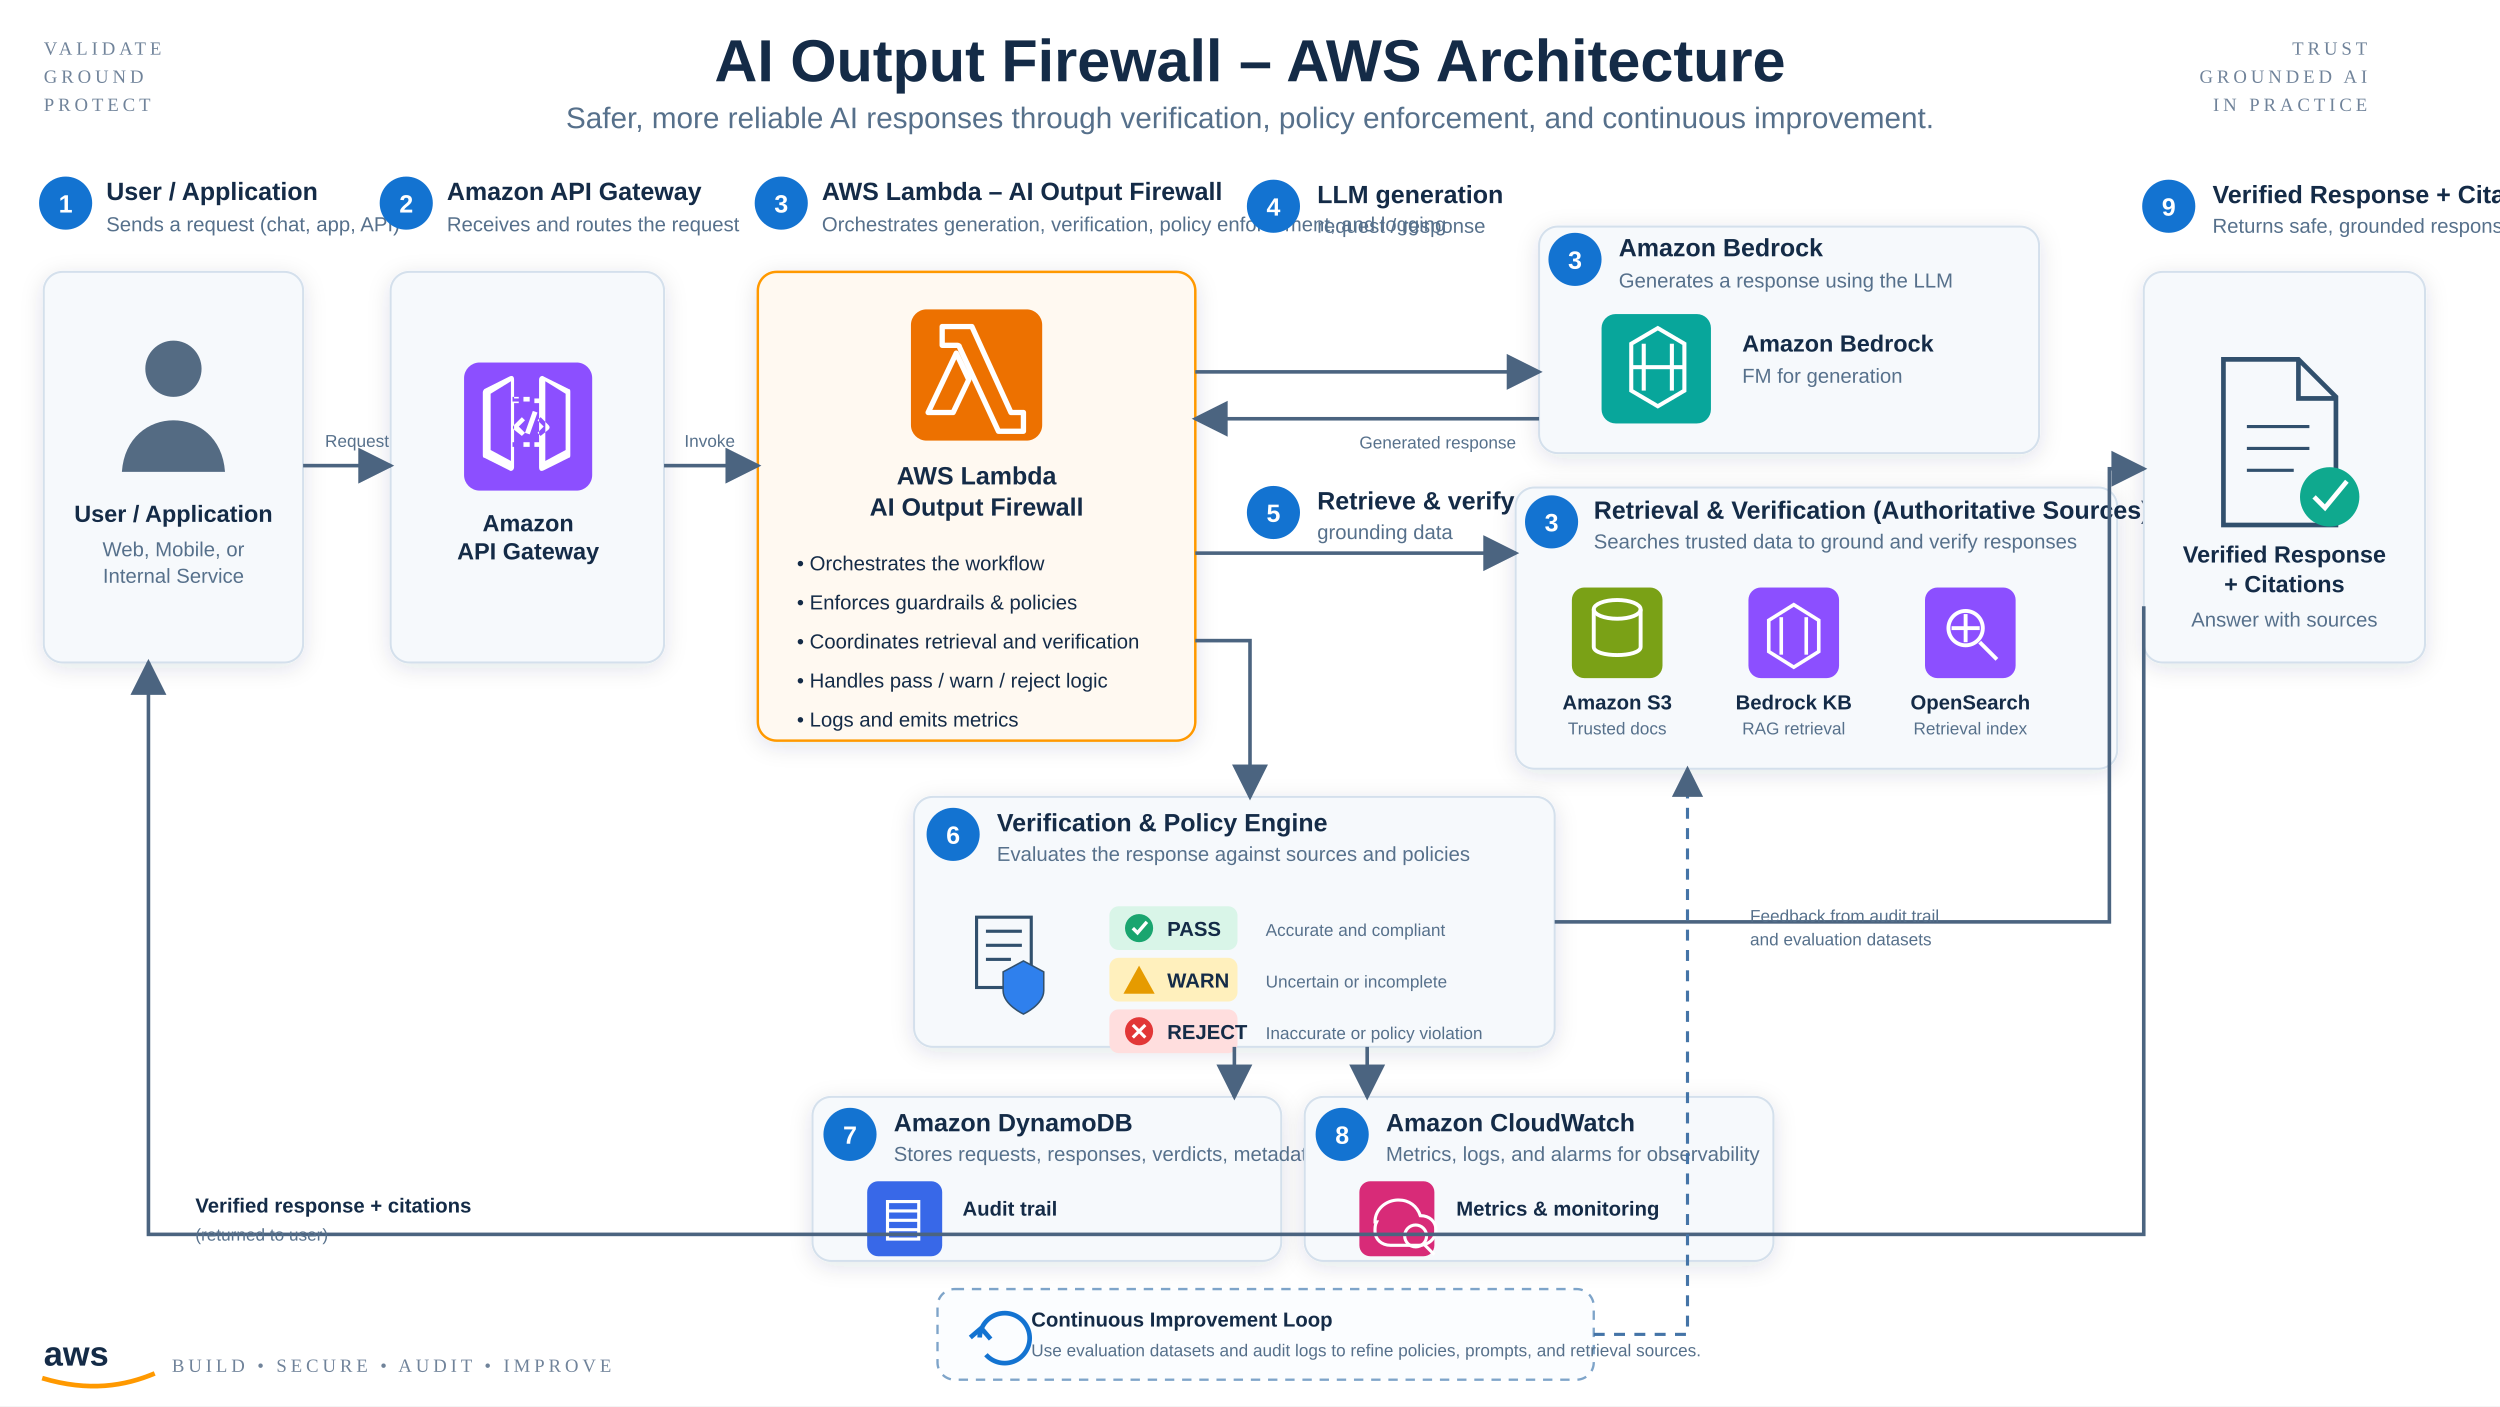
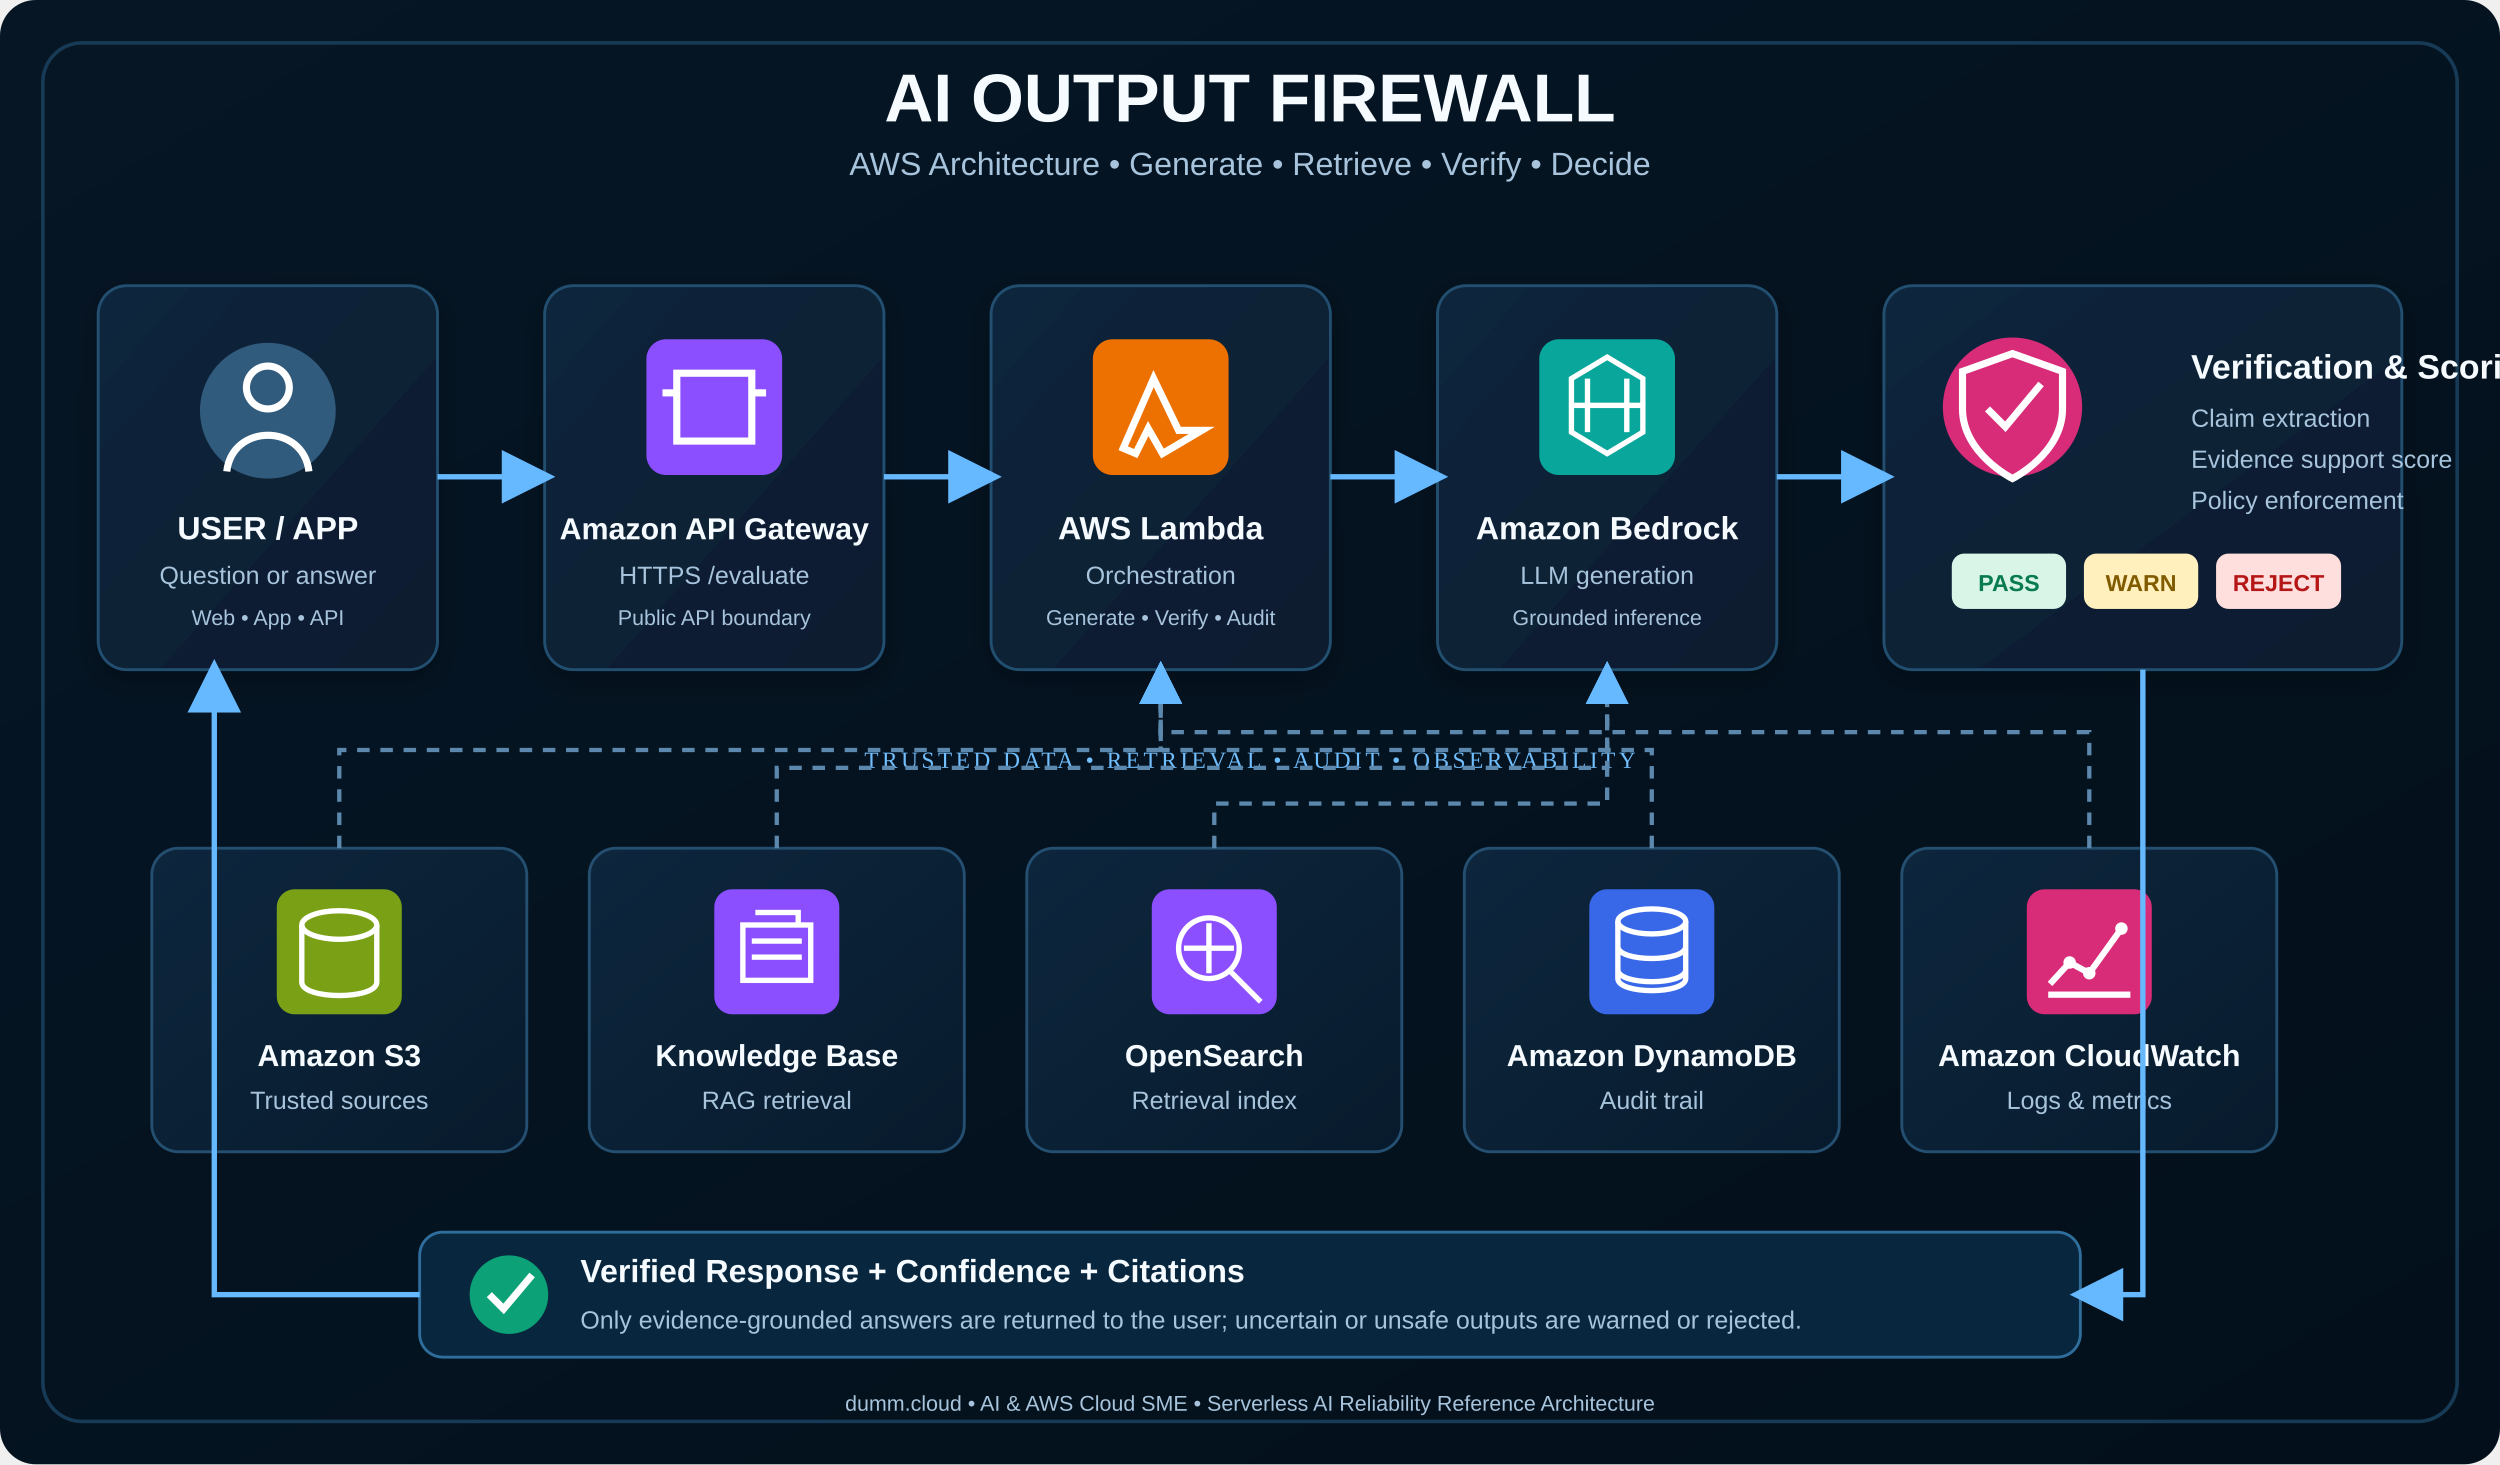
- <svg xmlns="http://www.w3.org/2000/svg" width="1600" height="900" viewBox="0 0 1600 900" role="img" aria-labelledby="title desc">
+ <svg xmlns="http://www.w3.org/2000/svg" width="1400" height="820" viewBox="0 0 1400 820" role="img" aria-labelledby="title desc">
  <defs>
+     <linearGradient id="bg" x1="0" y1="0" x2="1" y2="1">
+       <stop stop-color="#061625" />
+       <stop offset="1" stop-color="#03101b" />
+     </linearGradient>
+     <linearGradient id="panel" x1="0" y1="0" x2="1" y2="1">
+       <stop stop-color="#0d263d" />
+       <stop offset="1" stop-color="#081b2d" />
+     </linearGradient>
    <filter id="shadow" x="-20%" y="-20%" width="140%" height="140%">
-       <feDropShadow dx="0" dy="3" stdDeviation="7" flood-color="#17324d" flood-opacity=".12" />
+       <feDropShadow dx="0" dy="5" stdDeviation="8" flood-color="#000" flood-opacity=".28" />
    </filter>
-     <marker id="arrow" markerWidth="10" markerHeight="10" refX="9" refY="5" orient="auto">
-       <path d="M0 0L10 5L0 10Z" fill="#4b6480" />
+     <marker id="arrow" markerWidth="10" markerHeight="10" refX="8" refY="5" orient="auto">
+       <path d="M0 0L10 5L0 10Z" fill="#66b9ff" />
    </marker>
    <style>
-     .t{font-family:Arial,Helvetica,sans-serif;fill:#142b47}.muted{font-family:Arial,Helvetica,sans-serif;fill:#56708b}.h{font-weight:700}.box{fill:#fff;stroke:#cbd9e8;stroke-width:1.4}.soft{fill:#f6f9fc;stroke:#d4e0ec;stroke-width:1.3}.line{stroke:#4b6480;stroke-width:2.3;fill:none;marker-end:url(#arrow)}.dash{stroke:#4474a7;stroke-width:2;fill:none;stroke-dasharray:7 6;marker-end:url(#arrow)}.num{fill:#1373d1}.numtxt{font-family:Arial,Helvetica,sans-serif;fill:white;font-size:16px;font-weight:700;text-anchor:middle}.small{font-size:13px}.tiny{font-size:11px}.svcname{font-size:15px;font-weight:700}.section{font-size:16px;font-weight:700}.cap{font-size:12px;letter-spacing:2.5px;fill:#70839a}
+     .t{font-family:Arial,Helvetica,sans-serif;fill:#f5fbff}.m{font-family:Arial,Helvetica,sans-serif;fill:#a7c4dc}.h{font-weight:700}.svc{fill:url(#panel);stroke:#244f70;stroke-width:1.6}.line{stroke:#66b9ff;stroke-width:3;fill:none;marker-end:url(#arrow)}.dash{stroke:#5b88ac;stroke-width:2.4;fill:none;stroke-dasharray:7 6;marker-end:url(#arrow)}.cap{font-size:13px;letter-spacing:2px;fill:#71bfff}.small{font-size:14px}.tiny{font-size:12px}
  </style>
  </defs>
-   <rect width="1600" height="900" fill="#ffffff" />
-   <text x="800" y="52" text-anchor="middle" class="t h" font-size="38">AI Output Firewall – AWS Architecture</text>
-   <text x="800" y="82" text-anchor="middle" class="muted" font-size="19">Safer, more reliable AI responses through verification, policy enforcement, and continuous improvement.</text>
-   <text x="28" y="35" class="cap">VALIDATE</text>
-   <text x="28" y="53" class="cap">GROUND</text>
-   <text x="28" y="71" class="cap">PROTECT</text>
-   <text x="1515" y="35" text-anchor="end" class="cap">TRUST</text>
-   <text x="1515" y="53" text-anchor="end" class="cap">GROUNDED AI</text>
-   <text x="1515" y="71" text-anchor="end" class="cap">IN PRACTICE</text>
-   <circle cx="42" cy="130" r="17" class="num" />
-   <text x="42" y="136" class="numtxt">1</text>
-   <text x="68" y="128" class="t h" font-size="16">User / Application</text>
-   <text x="68" y="148" class="muted small">Sends a request (chat, app, API)</text>
-   <rect x="28" y="174" width="166" height="250" rx="12" class="soft" filter="url(#shadow)" />
-   <circle cx="111" cy="236" r="18" fill="#546b83" />
-   <path d="M78 302c3-44 63-44 66 0Z" fill="#546b83" />
-   <text x="111" y="334" text-anchor="middle" class="t h" font-size="15">User / Application</text>
-   <text x="111" y="356" text-anchor="middle" class="muted small">Web, Mobile, or</text>
-   <text x="111" y="373" text-anchor="middle" class="muted small">Internal Service</text>
-   <circle cx="260" cy="130" r="17" class="num" />
-   <text x="260" y="136" class="numtxt">2</text>
-   <text x="286" y="128" class="t h" font-size="16">Amazon API Gateway</text>
-   <text x="286" y="148" class="muted small">Receives and routes the request</text>
-   <rect x="250" y="174" width="175" height="250" rx="12" class="soft" filter="url(#shadow)" />
-   <rect x="297" y="232" width="82" height="82" rx="10" fill="#8C4FFF" />
-   <path fill-rule="evenodd" clip-rule="evenodd" d="M328 286h4v-3h-4zm7 0h4v-3h-4zm-7-29h4v-3h-4zm7 0h4v-3h-4zm-8-13-13 8v36l13 7zm2 11h3v3h-3v25h3v3h-3v13c0 2-2 3-3 2l-16-8c-1 0-1-1-1-2v-40c0-1 1-2 1-2l16-8c2-1 3 0 3 2zm33-3-13-8v51l13-7zm3-1v40c0 1 0 2-1 2l-16 8c-2 1-3 0-3-2v-13h-3v-3h3v-25h-3v-3h3v-12c0-2 2-3 3-2l16 8c1 0 1 1 1 2zm-21 13-3-1-5 14 3 1zm7 8c1 1 1 2 0 3l-5 4-2-2 4-4-4-4 2-2zm-17 7-5-4c-1-1-1-2 0-3l5-5 2 2-4 4 4 4z" fill="#fff" />
-   <text x="338" y="340" text-anchor="middle" class="t svcname">Amazon</text>
-   <text x="338" y="358" text-anchor="middle" class="t svcname">API Gateway</text>
-   <circle cx="500" cy="130" r="17" class="num" />
-   <text x="500" y="136" class="numtxt">3</text>
-   <text x="526" y="128" class="t h" font-size="16">AWS Lambda – AI Output Firewall</text>
-   <text x="526" y="148" class="muted small">Orchestrates generation, verification, policy enforcement, and logging</text>
-   <rect x="485" y="174" width="280" height="300" rx="12" fill="#fff9f1" stroke="#ff9900" stroke-width="1.6" filter="url(#shadow)" />
-   <rect x="583" y="198" width="84" height="84" rx="10" fill="#ED7100" />
-   <path d="M610 264l-16 0 18-38 8 17-10 21zm4-42c0-1-1-1-2-1h-9v-12h19l25 55h8v12h-16l-25-54z" fill="none" stroke="#fff" stroke-width="3.4" stroke-linejoin="round" />
-   <text x="625" y="310" text-anchor="middle" class="t h" font-size="16">AWS Lambda</text>
-   <text x="625" y="330" text-anchor="middle" class="t h" font-size="16">AI Output Firewall</text>
-   <text x="510" y="365" class="t small">• Orchestrates the workflow</text>
-   <text x="510" y="390" class="t small">• Enforces guardrails &amp; policies</text>
-   <text x="510" y="415" class="t small">• Coordinates retrieval and verification</text>
-   <text x="510" y="440" class="t small">• Handles pass / warn / reject logic</text>
-   <text x="510" y="465" class="t small">• Logs and emits metrics</text>
-   <circle cx="815" cy="132" r="17" class="num" />
-   <text x="815" y="138" class="numtxt">4</text>
-   <text x="843" y="130" class="t h" font-size="16">LLM generation</text>
-   <text x="843" y="149" class="muted small">request / response</text>
-   <rect x="985" y="145" width="320" height="145" rx="12" class="soft" filter="url(#shadow)" />
-   <circle cx="1008" cy="166" r="17" class="num" />
-   <text x="1008" y="172" class="numtxt">3</text>
-   <text x="1036" y="164" class="t h" font-size="16">Amazon Bedrock</text>
-   <text x="1036" y="184" class="muted small">Generates a response using the LLM</text>
-   <rect x="1025" y="201" width="70" height="70" rx="9" fill="#08A69B" />
-   <path d="M1044 220l17-10 17 10v30l-17 10-17-10zM1052 220v30m18-30v30m-26-15h34" stroke="#fff" stroke-width="2.6" fill="none" />
-   <text x="1115" y="225" class="t svcname">Amazon Bedrock</text>
-   <text x="1115" y="245" class="muted small">FM for generation</text>
-   <circle cx="815" cy="328" r="17" class="num" />
-   <text x="815" y="334" class="numtxt">5</text>
-   <text x="843" y="326" class="t h" font-size="16">Retrieve &amp; verify</text>
-   <text x="843" y="345" class="muted small">grounding data</text>
-   <rect x="970" y="312" width="385" height="180" rx="12" class="soft" filter="url(#shadow)" />
-   <circle cx="993" cy="334" r="17" class="num" />
-   <text x="993" y="340" class="numtxt">3</text>
-   <text x="1020" y="332" class="t h" font-size="16">Retrieval &amp; Verification (Authoritative Sources)</text>
-   <text x="1020" y="351" class="muted small">Searches trusted data to ground and verify responses</text>
-   <rect x="1006" y="376" width="58" height="58" rx="8" fill="#7AA116" />
-   <ellipse cx="1035" cy="390" rx="15" ry="6" fill="none" stroke="#fff" stroke-width="2.5" />
-   <path d="M1020 390v24c0 7 30 7 30 0v-24" fill="none" stroke="#fff" stroke-width="2.5" />
-   <text x="1035" y="454" text-anchor="middle" class="t h small">Amazon S3</text>
-   <text x="1035" y="470" text-anchor="middle" class="muted tiny">Trusted docs</text>
-   <rect x="1119" y="376" width="58" height="58" rx="8" fill="#8C4FFF" />
-   <path d="M1132 397l16-10 16 10v20l-16 10-16-10zM1140 395v24m16-24v24" stroke="#fff" stroke-width="2.3" fill="none" />
-   <text x="1148" y="454" text-anchor="middle" class="t h small">Bedrock KB</text>
-   <text x="1148" y="470" text-anchor="middle" class="muted tiny">RAG retrieval</text>
-   <rect x="1232" y="376" width="58" height="58" rx="8" fill="#8C4FFF" />
-   <circle cx="1258" cy="402" r="11" fill="none" stroke="#fff" stroke-width="2.5" />
-   <path d="M1267 411l11 11M1249 402h18M1258 393v18" stroke="#fff" stroke-width="2.5" />
-   <text x="1261" y="454" text-anchor="middle" class="t h small">OpenSearch</text>
-   <text x="1261" y="470" text-anchor="middle" class="muted tiny">Retrieval index</text>
-   <rect x="585" y="510" width="410" height="160" rx="12" class="soft" filter="url(#shadow)" />
-   <circle cx="610" cy="534" r="17" class="num" />
-   <text x="610" y="540" class="numtxt">6</text>
-   <text x="638" y="532" class="t h" font-size="16">Verification &amp; Policy Engine</text>
-   <text x="638" y="551" class="muted small">Evaluates the response against sources and policies</text>
-   <path d="M625 587h35v45h-35zM631 596h23M631 605h23M631 614h16" stroke="#31506d" stroke-width="2" fill="none" />
-   <path d="M655 615l13 7v12c0 9-13 15-13 15s-13-6-13-15v-12z" fill="#2f80ed" stroke="#31506d" />
-   <rect x="710" y="580" width="82" height="28" rx="6" fill="#d9f5e8" />
-   <circle cx="729" cy="594" r="9" fill="#1aa56f" />
-   <path d="M725 594l3 3 6-7" stroke="#fff" stroke-width="2.2" fill="none" />
-   <text x="747" y="599" class="t h small">PASS</text>
-   <rect x="710" y="613" width="82" height="28" rx="6" fill="#fff0bd" />
-   <path d="M729 618l10 18h-20z" fill="#e69b00" />
-   <text x="747" y="632" class="t h small">WARN</text>
-   <rect x="710" y="646" width="82" height="28" rx="6" fill="#ffdede" />
-   <circle cx="729" cy="660" r="9" fill="#e23737" />
-   <path d="M725 656l8 8m0-8l-8 8" stroke="#fff" stroke-width="2" />
-   <text x="747" y="665" class="t h small">REJECT</text>
-   <text x="810" y="599" class="muted tiny">Accurate and compliant</text>
-   <text x="810" y="632" class="muted tiny">Uncertain or incomplete</text>
-   <text x="810" y="665" class="muted tiny">Inaccurate or policy violation</text>
-   <rect x="520" y="702" width="300" height="105" rx="12" class="soft" filter="url(#shadow)" />
-   <circle cx="544" cy="726" r="17" class="num" />
-   <text x="544" y="732" class="numtxt">7</text>
-   <text x="572" y="724" class="t h" font-size="16">Amazon DynamoDB</text>
-   <text x="572" y="743" class="muted small">Stores requests, responses, verdicts, metadata</text>
-   <rect x="555" y="756" width="48" height="48" rx="7" fill="#3868E8" />
-   <path d="M568 769h20v24h-20zM568 775h20M568 781h20M568 787h20" stroke="#fff" stroke-width="2" fill="none" />
-   <text x="616" y="778" class="t h small">Audit trail</text>
-   <rect x="835" y="702" width="300" height="105" rx="12" class="soft" filter="url(#shadow)" />
-   <circle cx="859" cy="726" r="17" class="num" />
-   <text x="859" y="732" class="numtxt">8</text>
-   <text x="887" y="724" class="t h" font-size="16">Amazon CloudWatch</text>
-   <text x="887" y="743" class="muted small">Metrics, logs, and alarms for observability</text>
-   <rect x="870" y="756" width="48" height="48" rx="7" fill="#D82B78" />
-   <path d="M880 782c0-8 7-14 15-14 7 0 12 4 14 10 6 0 10 4 10 9 0 6-5 10-11 10h-18c-6 0-10-4-10-9 0-2 0-4 1-6z" fill="none" stroke="#fff" stroke-width="2" />
-   <circle cx="906" cy="791" r="7" fill="none" stroke="#fff" stroke-width="2" />
-   <path d="M911 796l7 7" stroke="#fff" stroke-width="2" />
-   <text x="932" y="778" class="t h small">Metrics &amp; monitoring</text>
-   <circle cx="1388" cy="132" r="17" class="num" />
-   <text x="1388" y="138" class="numtxt">9</text>
-   <text x="1416" y="130" class="t h" font-size="16">Verified Response + Citations</text>
-   <text x="1416" y="149" class="muted small">Returns safe, grounded response to the user</text>
-   <rect x="1372" y="174" width="180" height="250" rx="12" class="soft" filter="url(#shadow)" />
-   <path d="M1423 230h48l24 24v82h-72zM1471 230v25h24" stroke="#31506d" stroke-width="3" fill="none" />
-   <path d="M1438 273h40M1438 287h40M1438 301h30" stroke="#31506d" stroke-width="2" />
-   <circle cx="1491" cy="318" r="19" fill="#0fa98e" />
-   <path d="M1481 318l7 7 14-17" stroke="#fff" stroke-width="3" fill="none" />
-   <text x="1462" y="360" text-anchor="middle" class="t h" font-size="15">Verified Response</text>
-   <text x="1462" y="379" text-anchor="middle" class="t h" font-size="15">+ Citations</text>
-   <text x="1462" y="401" text-anchor="middle" class="muted small">Answer with sources</text>
-   <path d="M194 298H250" class="line" />
-   <text x="208" y="286" class="muted tiny">Request</text>
-   <path d="M425 298H485" class="line" />
-   <text x="438" y="286" class="muted tiny">Invoke</text>
-   <path d="M765 238H985" class="line" />
-   <path d="M985 268H765" class="line" />
-   <text x="870" y="287" class="muted tiny">Generated response</text>
-   <path d="M765 354H970" class="line" />
-   <path d="M765 410H800V510" class="line" />
-   <path d="M790 670V702" class="line" />
-   <path d="M875 670V702" class="line" />
-   <path d="M995 590H1350V300H1372" class="line" />
-   <path d="M1372 388V790H95V424" class="line" />
-   <text x="125" y="776" class="t h small">Verified response + citations</text>
-   <text x="125" y="794" class="muted tiny">(returned to user)</text>
-   <rect x="600" y="825" width="420" height="58" rx="11" fill="#fbfdff" stroke="#7ea4c9" stroke-width="1.5" stroke-dasharray="6 5" />
-   <path d="M627 856a16 16 0 1 1 4 11M621 856l7-6 6 7" fill="none" stroke="#1373d1" stroke-width="3" />
-   <text x="660" y="849" class="t h small">Continuous Improvement Loop</text>
-   <text x="660" y="868" class="muted tiny">Use evaluation datasets and audit logs to refine policies, prompts, and retrieval sources.</text>
-   <path d="M1020 854H1080V492" class="dash" />
-   <text x="1120" y="590" class="muted tiny">Feedback from audit trail</text>
-   <text x="1120" y="605" class="muted tiny">and evaluation datasets</text>
-   <text x="28" y="874" class="t h" font-size="22">aws</text>
-   <path d="M27 882c30 9 53 5 72-3" stroke="#ff9900" stroke-width="3" fill="none" />
-   <text x="110" y="878" class="cap">BUILD • SECURE • AUDIT • IMPROVE</text>
+   <rect width="1400" height="820" rx="20" fill="url(#bg)" />
+   <rect x="24" y="24" width="1352" height="772" rx="22" fill="none" stroke="#173b56" stroke-width="2" />
+   <text x="700" y="68" text-anchor="middle" class="t h" font-size="38">AI OUTPUT FIREWALL</text>
+   <text x="700" y="98" text-anchor="middle" class="m" font-size="18">AWS Architecture • Generate • Retrieve • Verify • Decide</text>
+   <g transform="translate(55 160)">
+     <rect width="190" height="215" rx="16" class="svc" filter="url(#shadow)" />
+     <circle cx="95" cy="70" r="38" fill="#315b7d" />
+     <circle cx="95" cy="57" r="12" fill="none" stroke="#fff" stroke-width="4" />
+     <path d="M72 104c3-27 43-27 46 0" fill="none" stroke="#fff" stroke-width="4" />
+     <text x="95" y="142" text-anchor="middle" class="t h" font-size="18">USER / APP</text>
+     <text x="95" y="167" text-anchor="middle" class="m small">Question or answer</text>
+     <text x="95" y="190" text-anchor="middle" class="m tiny">Web • App • API</text>
+   </g>
+   <g transform="translate(305 160)">
+     <rect width="190" height="215" rx="16" class="svc" filter="url(#shadow)" />
+     <rect x="57" y="30" width="76" height="76" rx="11" fill="#8C4FFF" />
+     <path d="M74 49h42v38H74zM66 60h8m42 0h8m-50 27h42" stroke="#fff" stroke-width="4" fill="none" />
+     <text x="95" y="142" text-anchor="middle" class="t h" font-size="17">Amazon API Gateway</text>
+     <text x="95" y="167" text-anchor="middle" class="m small">HTTPS /evaluate</text>
+     <text x="95" y="190" text-anchor="middle" class="m tiny">Public API boundary</text>
+   </g>
+   <g transform="translate(555 160)">
+     <rect width="190" height="215" rx="16" class="svc" filter="url(#shadow)" />
+     <rect x="57" y="30" width="76" height="76" rx="11" fill="#ED7100" />
+     <path d="M74 91l17-39 14 29h13l-22 13-8-14-7 14z" fill="none" stroke="#fff" stroke-width="4" />
+     <text x="95" y="142" text-anchor="middle" class="t h" font-size="18">AWS Lambda</text>
+     <text x="95" y="167" text-anchor="middle" class="m small">Orchestration</text>
+     <text x="95" y="190" text-anchor="middle" class="m tiny">Generate • Verify • Audit</text>
+   </g>
+   <g transform="translate(805 160)">
+     <rect width="190" height="215" rx="16" class="svc" filter="url(#shadow)" />
+     <rect x="57" y="30" width="76" height="76" rx="11" fill="#08A69B" />
+     <path d="M75 52l20-12 20 12v30l-20 12-20-12zM84 52v30m22-30v30m-31-15h40" stroke="#fff" stroke-width="3" fill="none" />
+     <text x="95" y="142" text-anchor="middle" class="t h" font-size="18">Amazon Bedrock</text>
+     <text x="95" y="167" text-anchor="middle" class="m small">LLM generation</text>
+     <text x="95" y="190" text-anchor="middle" class="m tiny">Grounded inference</text>
+   </g>
+   <g transform="translate(1055 160)">
+     <rect width="290" height="215" rx="16" class="svc" filter="url(#shadow)" />
+     <circle cx="72" cy="68" r="39" fill="#D82B78" />
+     <path d="M72 38l28 10v21c0 25-28 39-28 39s-28-14-28-39V48z" fill="none" stroke="#fff" stroke-width="4" />
+     <path d="M58 69l10 10 20-24" stroke="#fff" stroke-width="4" fill="none" />
+     <text x="172" y="52" class="t h" font-size="19">Verification &amp; Scoring</text>
+     <text x="172" y="79" class="m small">Claim extraction</text>
+     <text x="172" y="102" class="m small">Evidence support score</text>
+     <text x="172" y="125" class="m small">Policy enforcement</text>
+     <rect x="38" y="150" width="64" height="31" rx="7" fill="#d9f5e8" />
+     <text x="70" y="171" text-anchor="middle" font-family="Arial" font-size="13" font-weight="700" fill="#087b50">PASS</text>
+     <rect x="112" y="150" width="64" height="31" rx="7" fill="#fff0bd" />
+     <text x="144" y="171" text-anchor="middle" font-family="Arial" font-size="13" font-weight="700" fill="#805b00">WARN</text>
+     <rect x="186" y="150" width="70" height="31" rx="7" fill="#ffdede" />
+     <text x="221" y="171" text-anchor="middle" font-family="Arial" font-size="13" font-weight="700" fill="#b51616">REJECT</text>
+   </g>
+   <path d="M245 267H305" class="line" />
+   <path d="M495 267H555" class="line" />
+   <path d="M745 267H805" class="line" />
+   <path d="M995 267H1055" class="line" />
+   <text x="700" y="430" text-anchor="middle" class="cap">TRUSTED DATA • RETRIEVAL • AUDIT • OBSERVABILITY</text>
+   <g transform="translate(85 475)">
+     <rect width="210" height="170" rx="15" class="svc" />
+     <rect x="70" y="23" width="70" height="70" rx="10" fill="#7AA116" />
+     <ellipse cx="105" cy="43" rx="21" ry="8" fill="none" stroke="#fff" stroke-width="3" />
+     <path d="M84 43v32c0 10 42 10 42 0V43" fill="none" stroke="#fff" stroke-width="3" />
+     <text x="105" y="122" text-anchor="middle" class="t h" font-size="17">Amazon S3</text>
+     <text x="105" y="146" text-anchor="middle" class="m small">Trusted sources</text>
+   </g>
+   <g transform="translate(330 475)">
+     <rect width="210" height="170" rx="15" class="svc" />
+     <rect x="70" y="23" width="70" height="70" rx="10" fill="#8C4FFF" />
+     <path d="M86 43h38v31H86zM93 36h24v7M91 52h28M91 61h28" fill="none" stroke="#fff" stroke-width="3" />
+     <text x="105" y="122" text-anchor="middle" class="t h" font-size="17">Knowledge Base</text>
+     <text x="105" y="146" text-anchor="middle" class="m small">RAG retrieval</text>
+   </g>
+   <g transform="translate(575 475)">
+     <rect width="210" height="170" rx="15" class="svc" />
+     <rect x="70" y="23" width="70" height="70" rx="10" fill="#8C4FFF" />
+     <circle cx="102" cy="56" r="17" fill="none" stroke="#fff" stroke-width="3" />
+     <path d="M114 69l17 17M88 56h28M102 42v28" stroke="#fff" stroke-width="3" />
+     <text x="105" y="122" text-anchor="middle" class="t h" font-size="17">OpenSearch</text>
+     <text x="105" y="146" text-anchor="middle" class="m small">Retrieval index</text>
+   </g>
+   <g transform="translate(820 475)">
+     <rect width="210" height="170" rx="15" class="svc" />
+     <rect x="70" y="23" width="70" height="70" rx="10" fill="#3868E8" />
+     <ellipse cx="105" cy="41" rx="19" ry="7" fill="none" stroke="#fff" stroke-width="3" />
+     <path d="M86 41v32c0 9 38 9 38 0V41M86 55c0 9 38 9 38 0M86 68c0 9 38 9 38 0" fill="none" stroke="#fff" stroke-width="3" />
+     <text x="105" y="122" text-anchor="middle" class="t h" font-size="17">Amazon DynamoDB</text>
+     <text x="105" y="146" text-anchor="middle" class="m small">Audit trail</text>
+   </g>
+   <g transform="translate(1065 475)">
+     <rect width="210" height="170" rx="15" class="svc" />
+     <rect x="70" y="23" width="70" height="70" rx="10" fill="#D82B78" />
+     <path d="M83 76l11-12 11 6 18-25M82 82h46" stroke="#fff" stroke-width="3.5" fill="none" />
+     <circle cx="94" cy="64" r="3.5" fill="#fff" />
+     <circle cx="105" cy="70" r="3.5" fill="#fff" />
+     <circle cx="123" cy="45" r="3.5" fill="#fff" />
+     <text x="105" y="122" text-anchor="middle" class="t h" font-size="17">Amazon CloudWatch</text>
+     <text x="105" y="146" text-anchor="middle" class="m small">Logs &amp; metrics</text>
+   </g>
+   <path d="M190 475V420H650V375" class="dash" />
+   <path d="M435 475V430H900V375" class="dash" />
+   <path d="M680 475V450H900V375" class="dash" />
+   <path d="M925 475V420H650V375" class="dash" />
+   <path d="M1170 475V410H650V375" class="dash" />
+   <rect x="235" y="690" width="930" height="70" rx="13" fill="#08263e" stroke="#2f6e9c" stroke-width="1.6" />
+   <circle cx="285" cy="725" r="22" fill="#0da177" />
+   <path d="M274 725l8 8 16-19" stroke="#fff" stroke-width="4" fill="none" />
+   <text x="325" y="718" class="t h" font-size="18">Verified Response + Confidence + Citations</text>
+   <text x="325" y="744" class="m small">Only evidence-grounded answers are returned to the user; uncertain or unsafe outputs are warned or rejected.</text>
+   <path d="M1200 375V725H1165" class="line" />
+   <path d="M235 725H120V375" class="line" />
+   <text x="700" y="790" text-anchor="middle" class="m tiny">dumm.cloud • AI &amp; AWS Cloud SME • Serverless AI Reliability Reference Architecture</text>
</svg>
